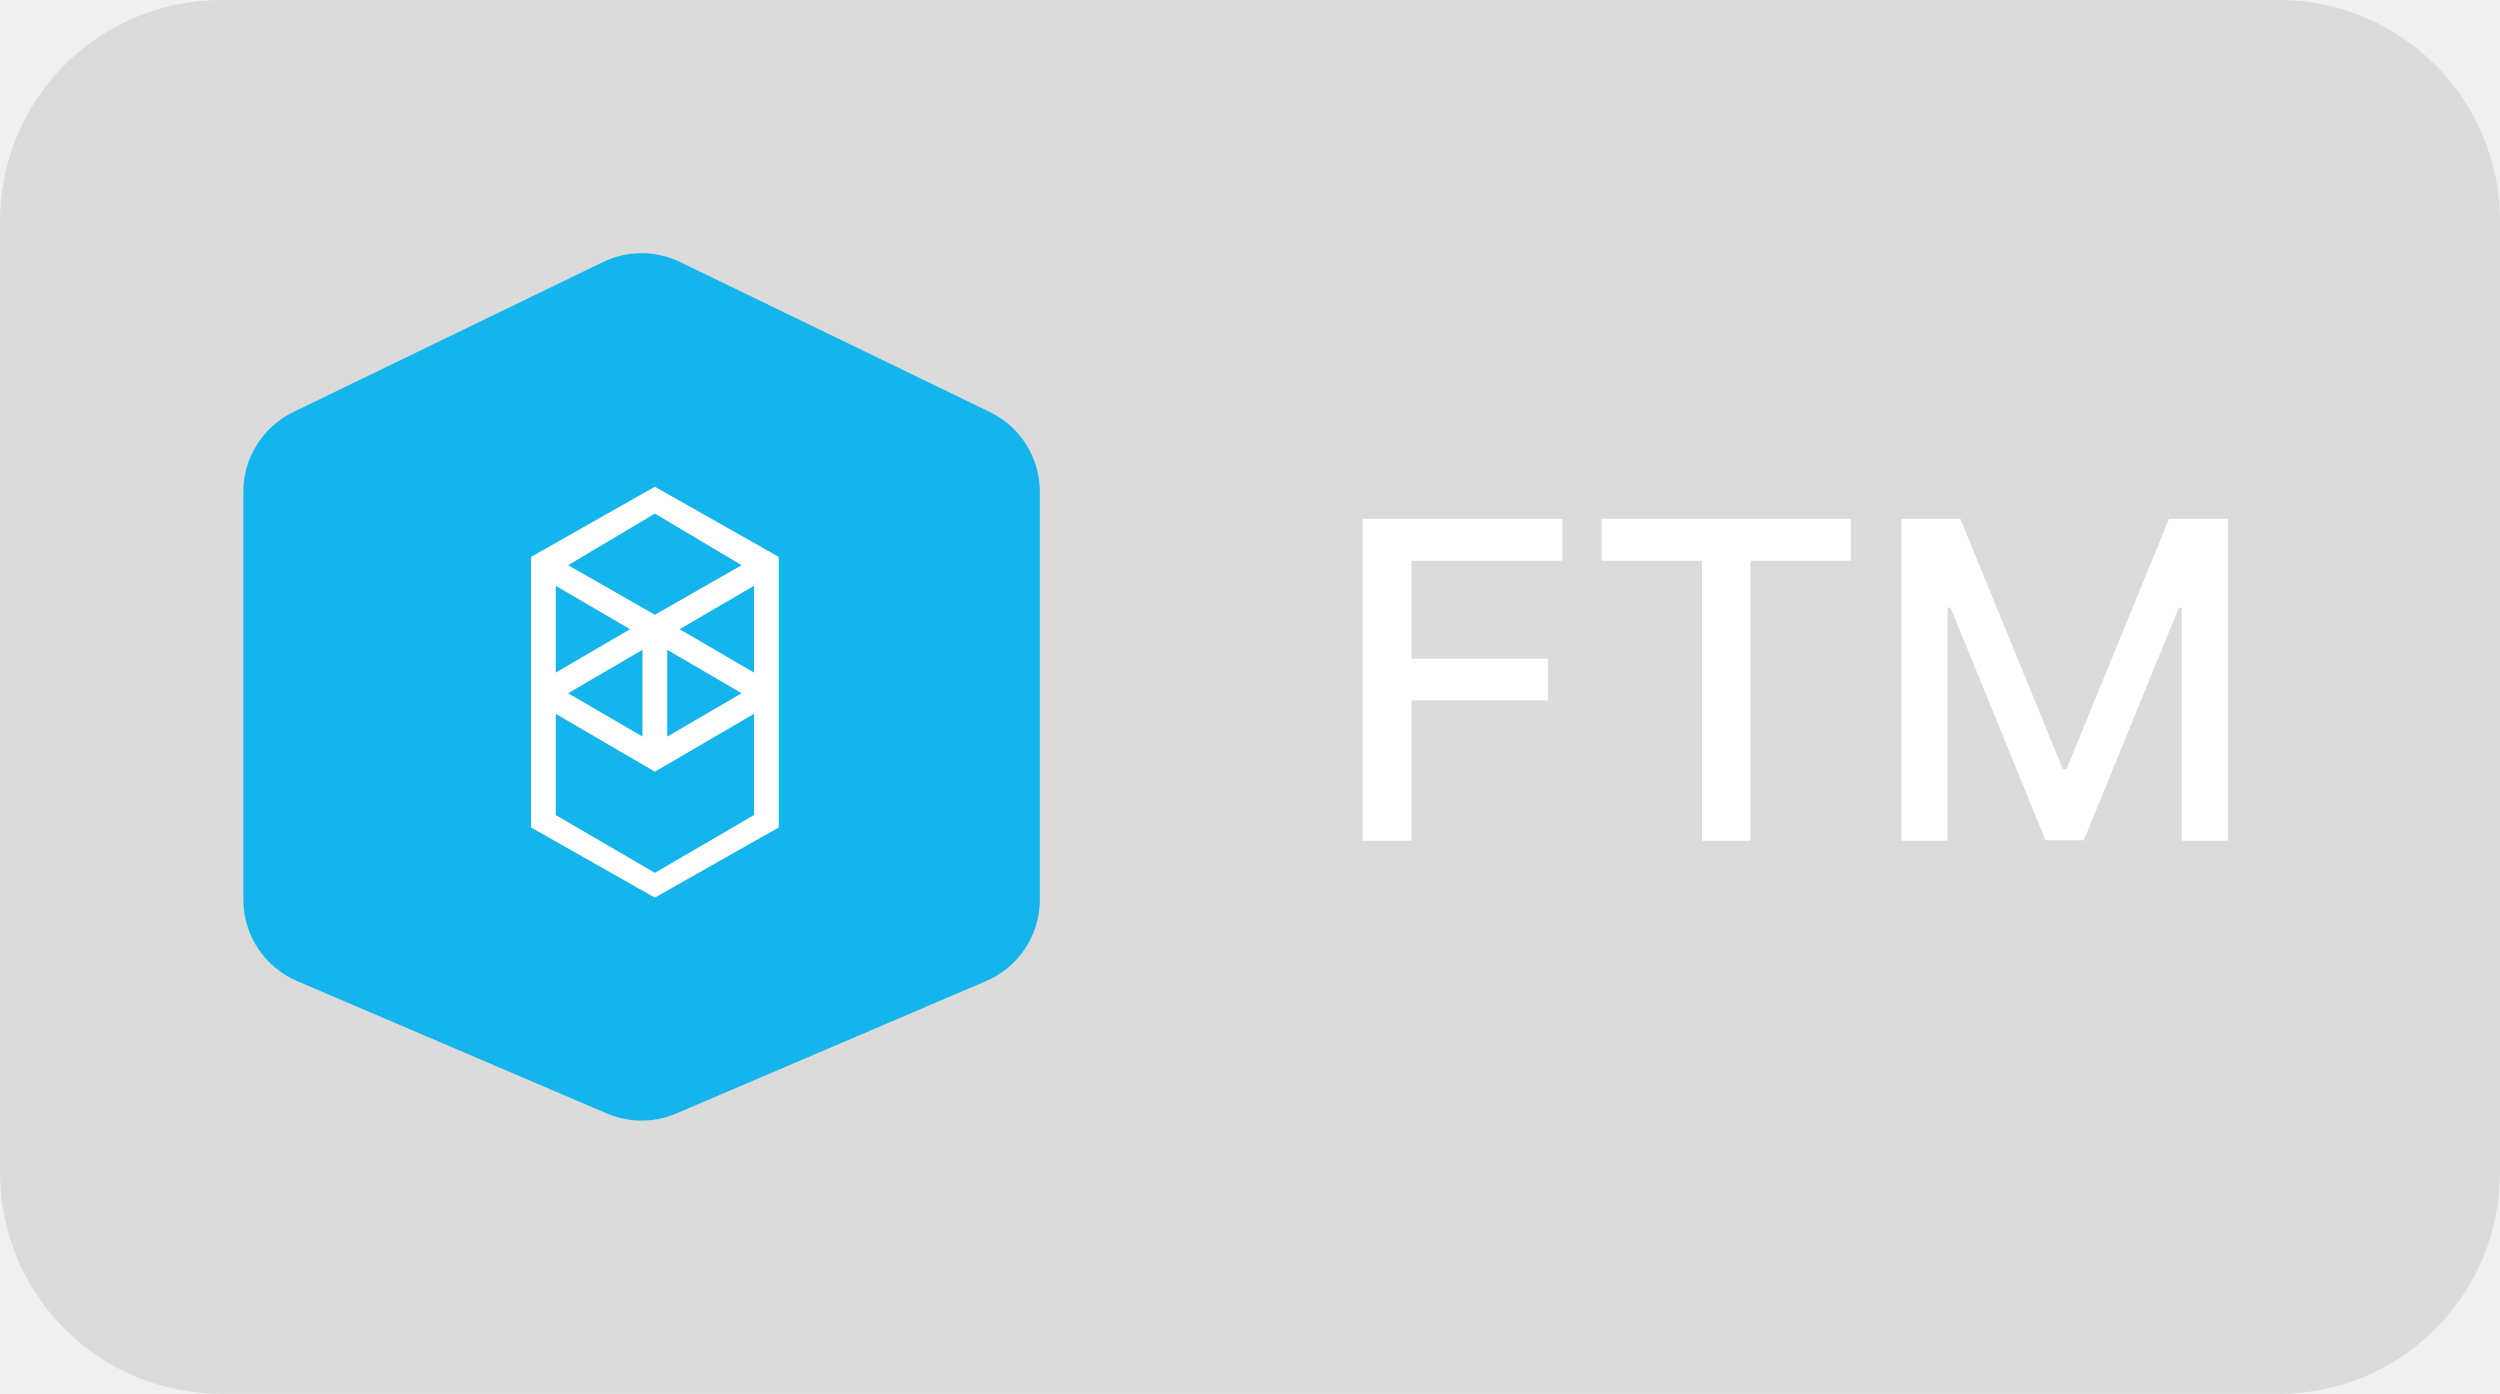
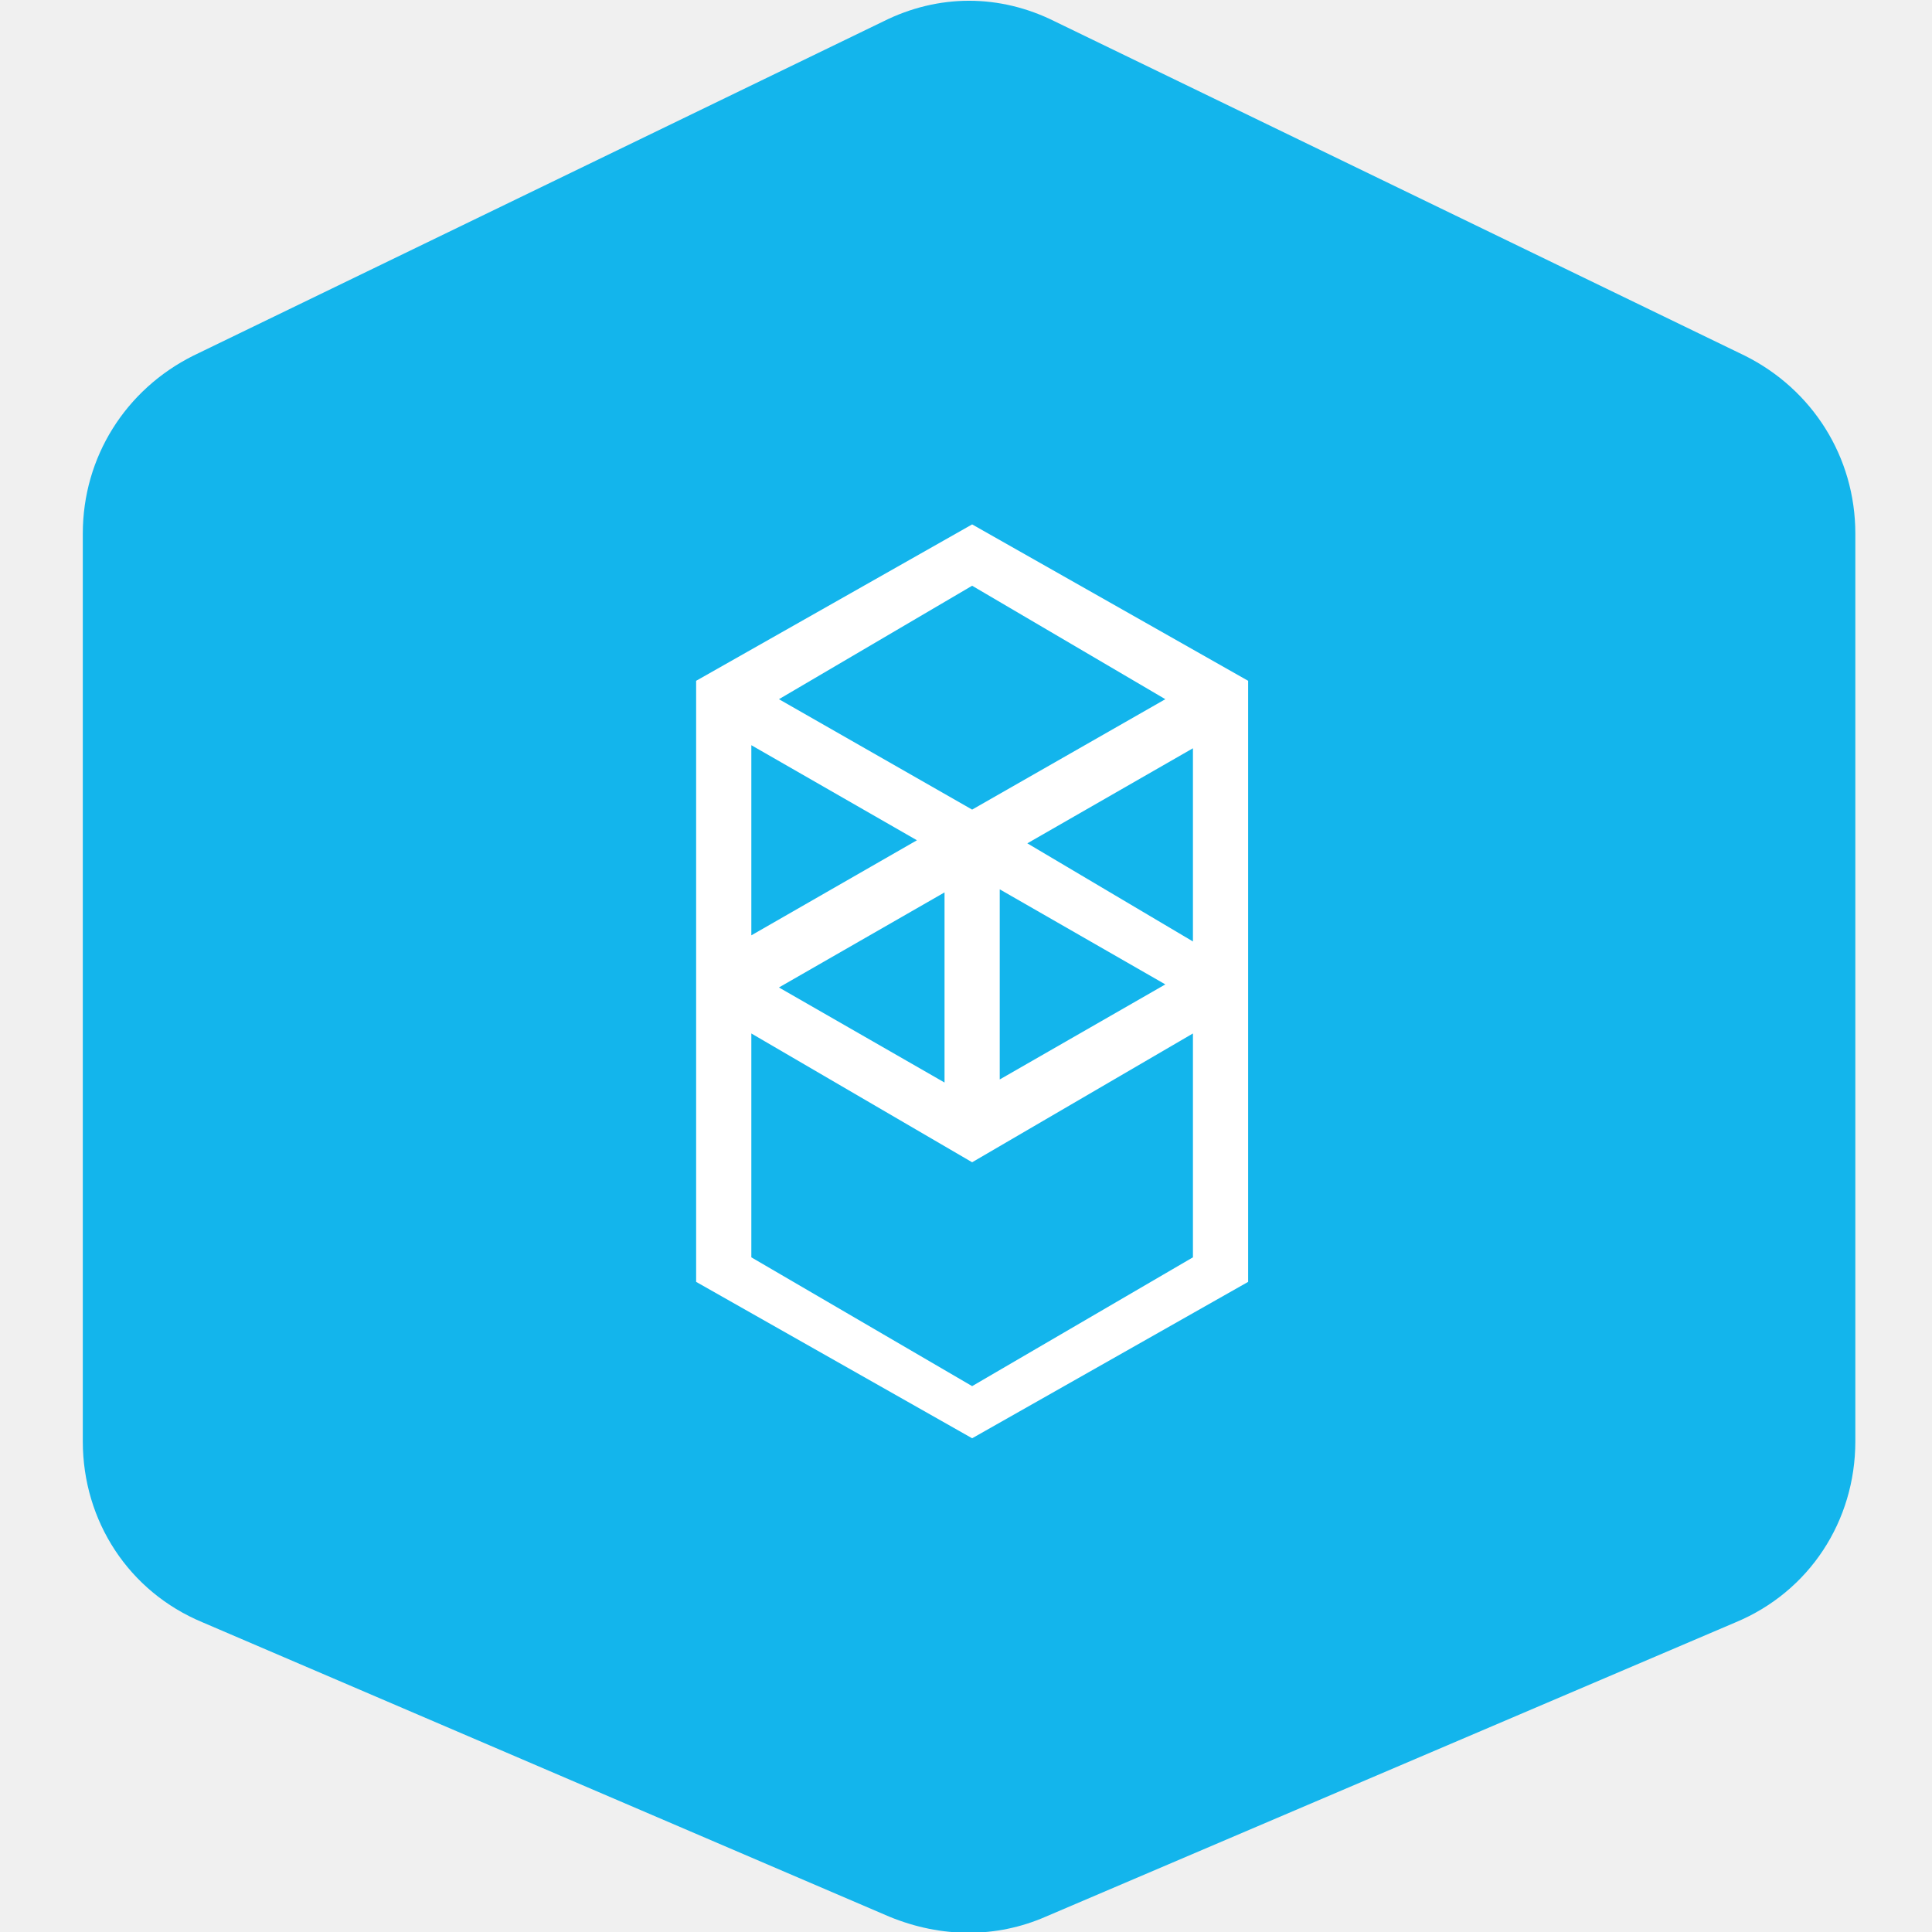
- <svg xmlns="http://www.w3.org/2000/svg" width="113" height="63" viewBox="0 0 113 63" fill="none">
-   <rect width="113" height="63" rx="10" fill="#3C3D3F" fill-opacity="0.12" />
-   <path d="M61.598 38V23.454H70.618V25.344H63.793V29.776H69.972V31.658H63.793V38H61.598ZM72.399 25.344V23.454H83.656V25.344H79.118V38H76.931V25.344H72.399ZM85.944 23.454H88.608L93.238 34.761H93.409L98.039 23.454H100.703V38H98.615V27.474H98.48L94.19 37.979H92.457L88.167 27.467H88.032V38H85.944V23.454Z" fill="white" />
-   <path fill-rule="evenodd" clip-rule="evenodd" d="M31 12.155L44.32 19.845C44.928 20.196 45.433 20.701 45.784 21.309C46.135 21.917 46.32 22.607 46.32 23.309V38.691C46.32 39.393 46.135 40.083 45.784 40.691C45.433 41.299 44.928 41.804 44.32 42.155L31 49.845C30.392 50.196 29.702 50.381 29 50.381C28.297 50.381 27.608 50.196 27 49.845L13.68 42.155C13.072 41.804 12.567 41.299 12.216 40.691C11.864 40.083 11.68 39.393 11.68 38.691V23.309C11.68 22.607 11.864 21.917 12.216 21.309C12.567 20.701 13.072 20.196 13.68 19.845L27 12.155C27.608 11.804 28.297 11.619 29 11.619C29.702 11.619 30.392 11.804 31 12.155Z" fill="url(#paint0_linear_0_1126)" />
-   <path fill-rule="evenodd" clip-rule="evenodd" d="M33.196 37.417C32.02 37.842 30.929 37.681 30.444 37.617C30.205 37.586 29.801 37.512 29.37 37.423L28.655 40.09L27.013 39.65L27.716 37.026L26.466 36.691L25.763 39.315L24.121 38.875L24.824 36.251L21.594 35.385L22.46 33.503L23.442 33.767C23.772 33.855 23.918 33.861 24.091 33.768C24.264 33.674 24.348 33.483 24.391 33.322L26.211 26.528C26.326 26.102 26.322 25.978 26.185 25.707C26.048 25.435 25.595 25.283 25.336 25.214L24.387 24.959L24.844 23.255L28.074 24.12L28.779 21.488L30.421 21.928L29.716 24.56L30.966 24.895L31.672 22.263L33.314 22.703L32.6 25.367C33.804 25.771 34.653 26.248 35.29 27.049C36.115 28.084 35.708 29.389 35.6 29.698C35.493 30.006 35.193 30.575 34.812 30.892C34.431 31.21 33.651 31.42 33.651 31.42C33.651 31.42 34.403 31.803 34.851 32.375C35.297 32.947 35.513 33.802 35.197 34.885C34.883 35.969 34.37 36.991 33.196 37.417ZM29.788 31.717C29.177 31.521 28.558 31.355 27.932 31.22L26.988 34.742C26.988 34.742 28.071 35.057 28.815 35.199C29.558 35.34 30.359 35.358 30.791 35.251C31.221 35.144 31.761 34.943 31.977 34.138C32.193 33.332 31.747 32.851 31.48 32.615C31.215 32.379 30.587 31.989 29.788 31.718V31.717ZM29.735 29.952C30.34 30.089 31.014 30.122 31.542 29.992C32.07 29.862 32.438 29.532 32.583 28.93C32.728 28.328 32.465 27.714 31.845 27.326C31.225 26.938 30.777 26.801 30.265 26.656C29.753 26.511 29.219 26.416 29.219 26.416L28.369 29.586C28.369 29.586 29.131 29.814 29.735 29.952Z" fill="white" />
-   <path d="M11 22.225C11 20.692 11.877 19.293 13.256 18.625L27.256 11.845C28.358 11.311 29.642 11.311 30.744 11.845L44.744 18.625C46.123 19.293 47 20.692 47 22.225V40.667C47 42.269 46.045 43.716 44.572 44.345L30.572 50.328C29.568 50.757 28.432 50.757 27.428 50.328L13.428 44.345C11.955 43.716 11 42.269 11 40.667V22.225Z" fill="#13B5EC" />
-   <path fill-rule="evenodd" clip-rule="evenodd" d="M30.72 28.44L34.08 26.48V30.4L30.72 28.44ZM34.08 36.84L29.6 39.453L25.12 36.84V32.267L29.6 34.88L34.08 32.267V36.84ZM25.12 26.48L28.48 28.44L25.12 30.4V26.48ZM30.16 29.373L33.52 31.333L30.16 33.293V29.373ZM29.04 33.293L25.68 31.333L29.04 29.373V33.293ZM33.52 25.547L29.6 27.787L25.68 25.547L29.6 23.213L33.52 25.547ZM24 25.173V37.4L29.6 40.573L35.2 37.4V25.173L29.6 22L24 25.173Z" fill="white" />
-   <defs>
-     <linearGradient id="paint0_linear_0_1126" x1="40.553" y1="38.571" x2="14.985" y2="23.646" gradientUnits="userSpaceOnUse">
-       <stop stop-color="#FF9400" />
-       <stop offset="1" stop-color="#FFBB21" />
-     </linearGradient>
-   </defs>
+ <svg xmlns="http://www.w3.org/2000/svg" version="1.1" id="Layer_1" x="0px" y="0px" viewBox="0 0 63 63" style="enable-background:new 0 0 63 63;" xml:space="preserve">
+   <style type="text/css">
+ 	.st0{fill:#13B5EC;}
+ 	.st1{fill-rule:evenodd;clip-rule:evenodd;fill:#FFFFFF;}
+ </style>
+   <path class="st0" d="M2.7,17.4c0-2.5,1.4-4.7,3.6-5.8L28.8,0.7c1.8-0.9,3.8-0.9,5.6,0l22.5,10.9c2.2,1.1,3.6,3.3,3.6,5.8V47  c0,2.6-1.5,4.9-3.9,5.9l-22.5,9.6c-1.6,0.7-3.4,0.7-5.1,0L6.6,52.9c-2.4-1-3.9-3.3-3.9-5.9C2.7,47,2.7,17.4,2.7,17.4z" />
+   <path class="st1" d="M33.5,27.5l5.4-3.1v6.3L33.5,27.5z M38.9,41l-7.2,4.2L24.5,41v-7.3l7.2,4.2l7.2-4.2V41z M24.5,24.3l5.4,3.1  l-5.4,3.1V24.3z M32.6,29l5.4,3.1l-5.4,3.1V29z M30.8,35.3l-5.4-3.1l5.4-3.1V35.3z M38,22.8l-6.3,3.6l-6.3-3.6l6.3-3.7L38,22.8z   M22.7,22.2v19.6l9,5.1l9-5.1V22.2l-9-5.1L22.7,22.2z" />
</svg>
